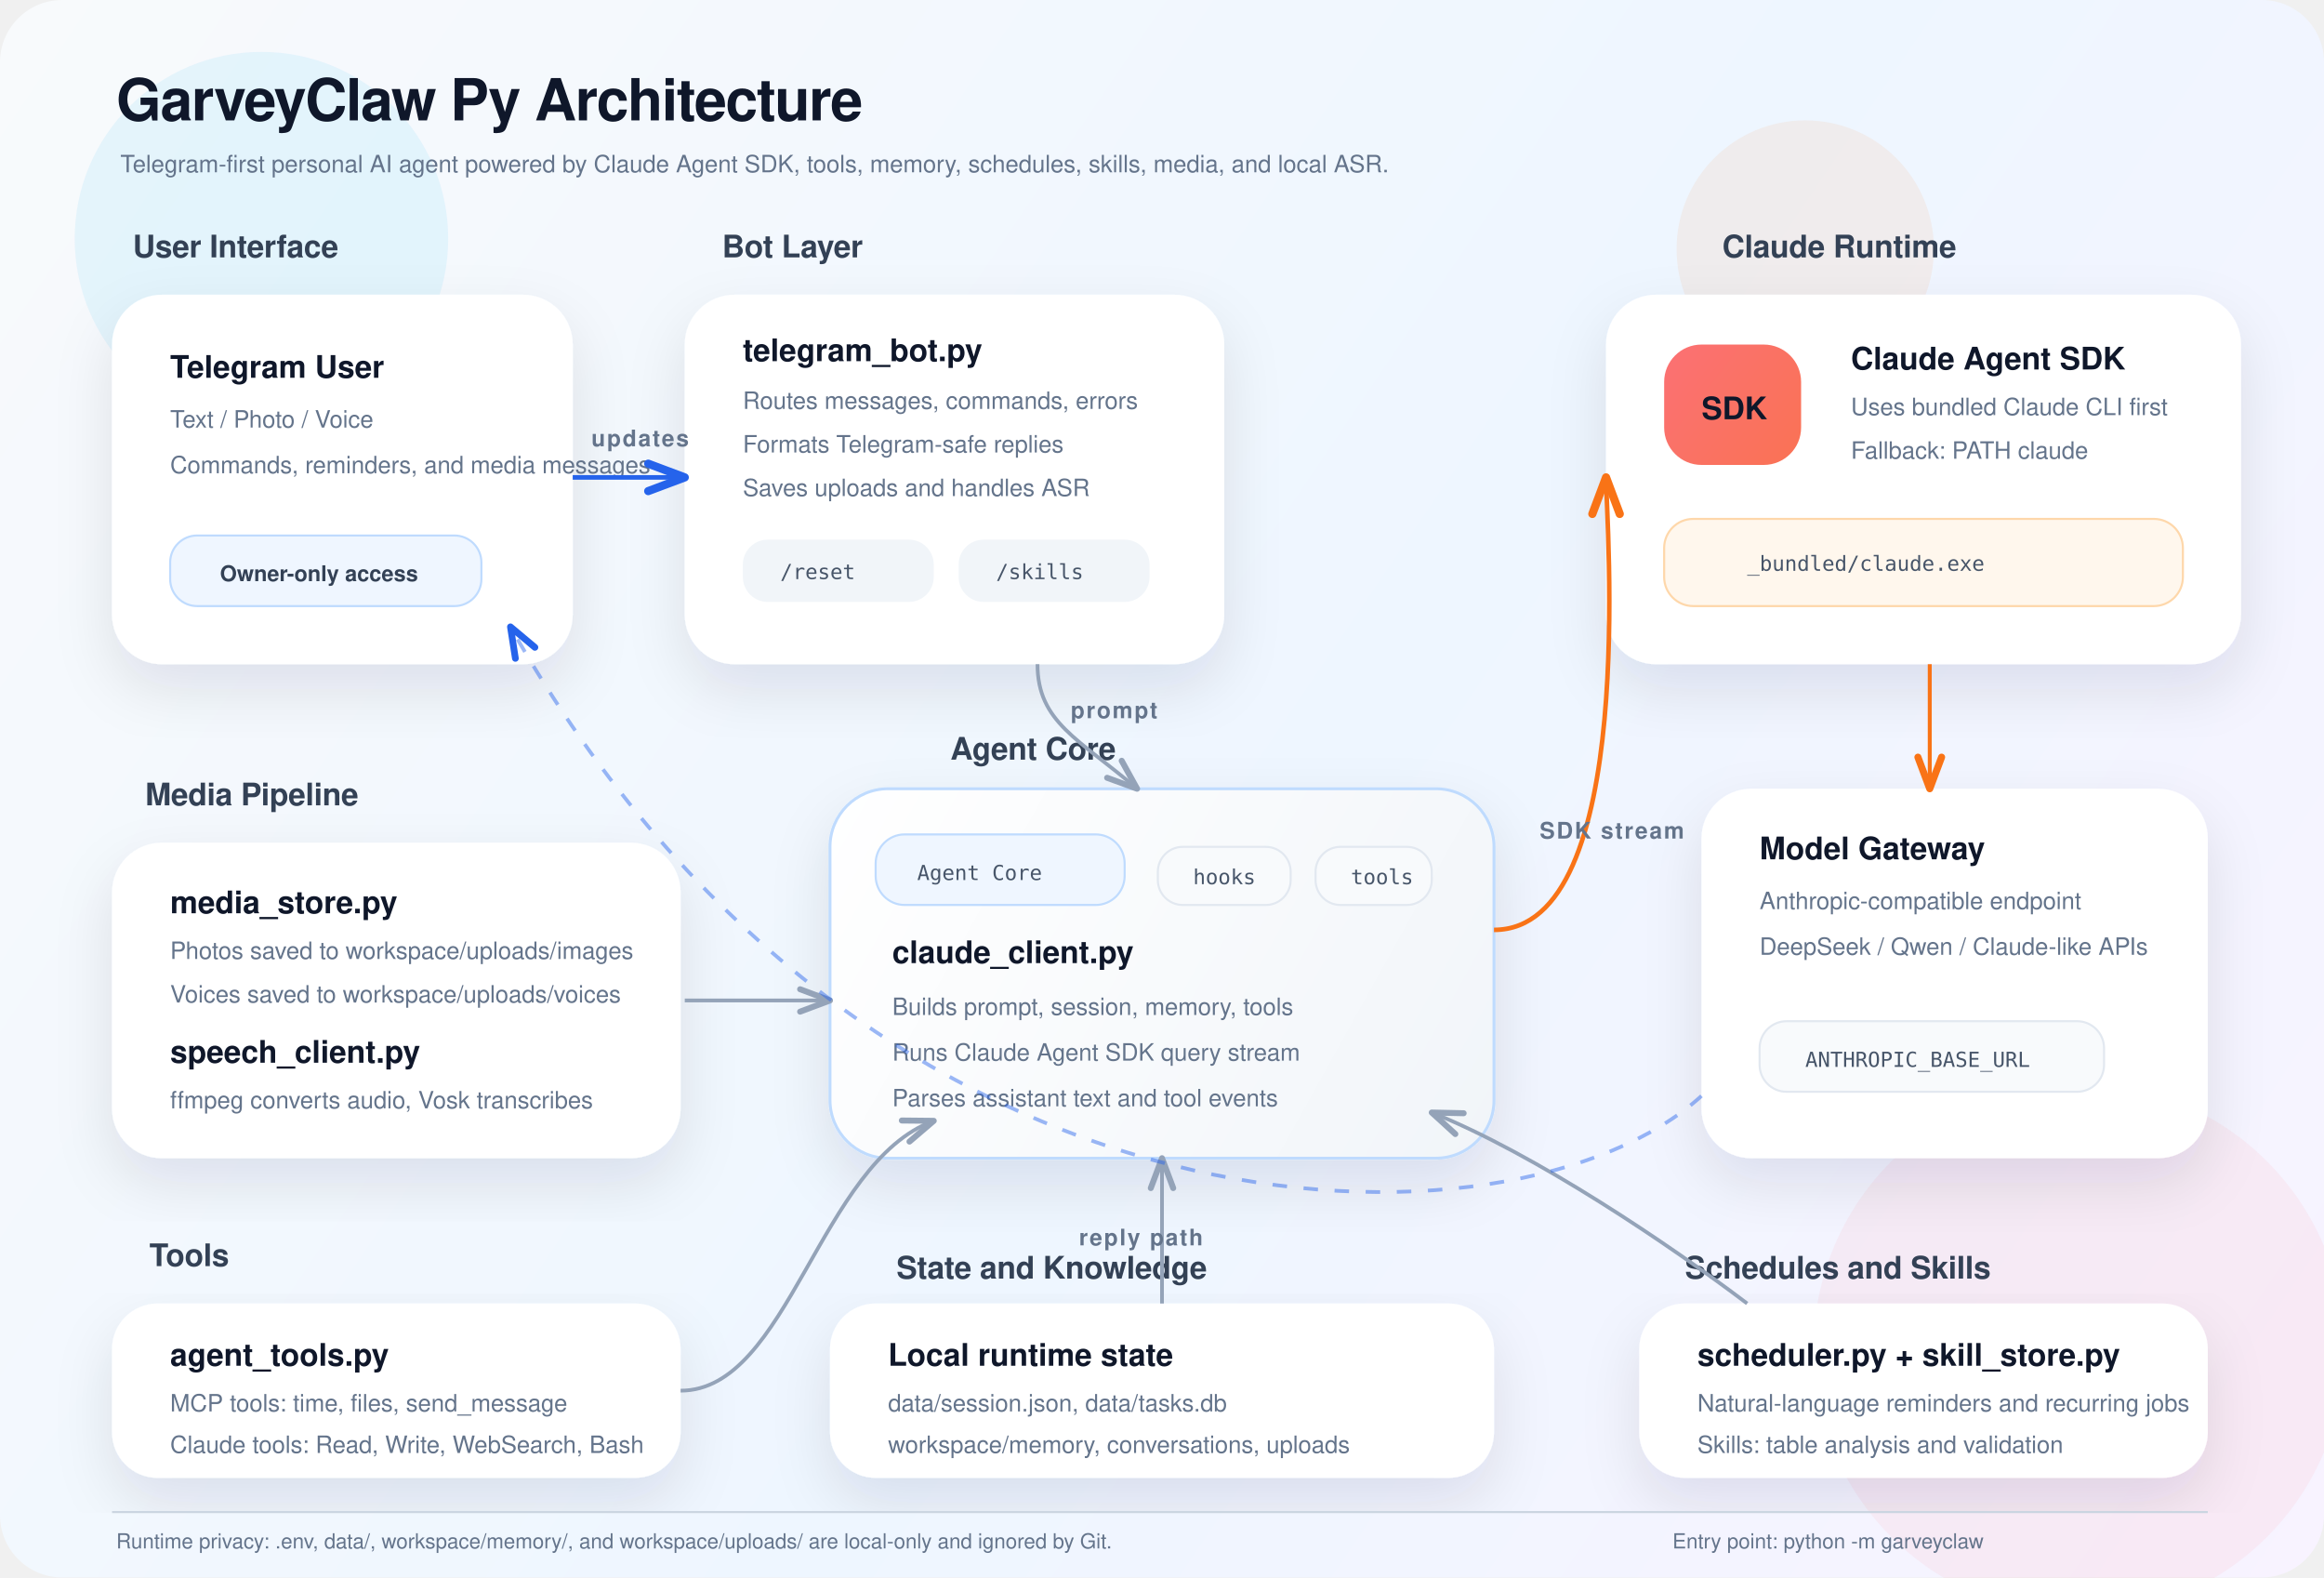
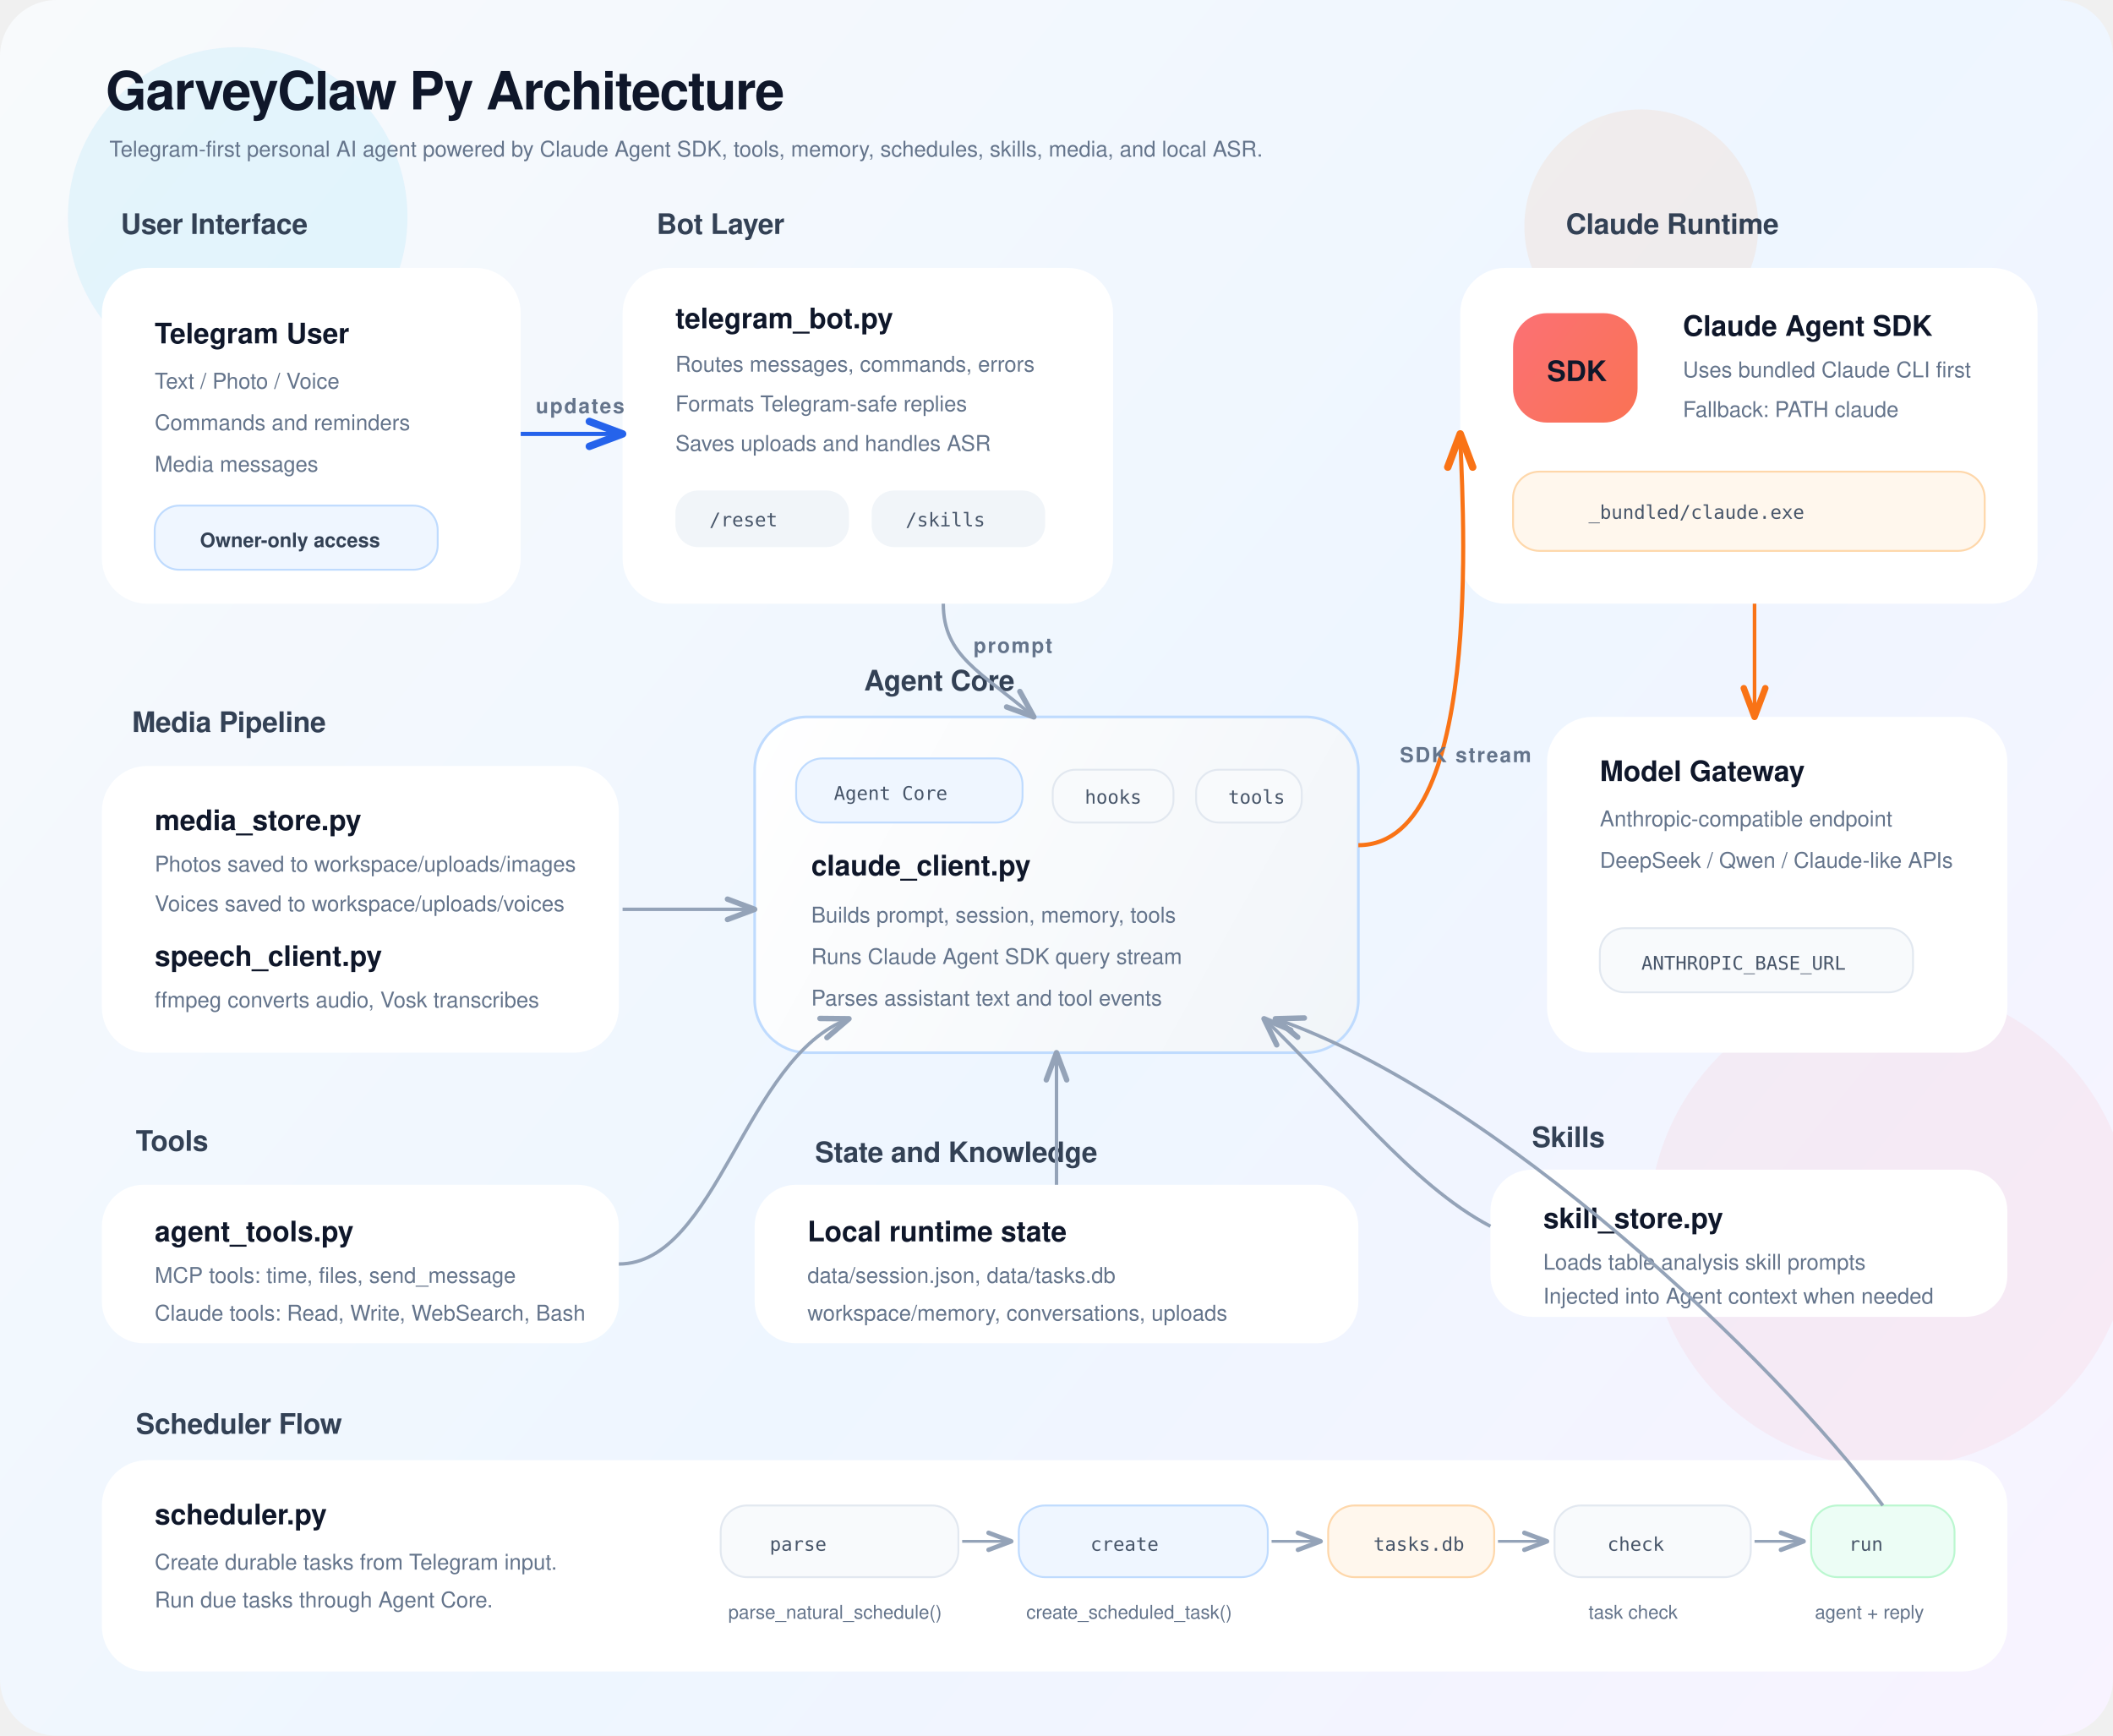
- <svg xmlns="http://www.w3.org/2000/svg" viewBox="0 0 1120 760" fill="none">
+ <svg xmlns="http://www.w3.org/2000/svg" viewBox="0 0 1120 920" fill="none">
  <style>
    text { font-family: -apple-system, BlinkMacSystemFont, "Segoe UI", Helvetica, Arial, sans-serif; }
    .h1 { font-size: 28px; font-weight: 800; fill: #0f172a; letter-spacing: -0.6px; }
    .h2 { font-size: 15px; font-weight: 750; fill: #334155; letter-spacing: -0.1px; }
    .title { font-size: 15px; font-weight: 750; fill: #0f172a; }
    .sub { font-size: 11.5px; fill: #64748b; }
    .tiny { font-size: 10px; fill: #64748b; }
    .mono { font-size: 10px; fill: #475569; font-family: "SF Mono", "Cascadia Code", "Fira Code", monospace; }
    .pill { font-size: 10.5px; font-weight: 700; fill: #334155; }
    .flow { font-size: 11px; font-weight: 700; fill: #64748b; letter-spacing: 0.8px; }
  </style>
  <defs>
-     <linearGradient id="bg" x1="0" y1="0" x2="1120" y2="760" gradientUnits="userSpaceOnUse">
+     <linearGradient id="bg" x1="0" y1="0" x2="1120" y2="920" gradientUnits="userSpaceOnUse">
      <stop offset="0" stop-color="#f8fafc" />
      <stop offset="0.55" stop-color="#eef6ff" />
      <stop offset="1" stop-color="#f8f3ff" />
    </linearGradient>
    <linearGradient id="telegram" x1="66" y1="98" x2="214" y2="244" gradientUnits="userSpaceOnUse">
      <stop stop-color="#38bdf8" />
      <stop offset="1" stop-color="#2563eb" />
    </linearGradient>
    <linearGradient id="agent" x1="400" y1="380" x2="720" y2="558" gradientUnits="userSpaceOnUse">
      <stop stop-color="#ffffff" />
      <stop offset="1" stop-color="#f1f5f9" />
    </linearGradient>
    <linearGradient id="sdk" x1="795" y1="100" x2="1034" y2="286" gradientUnits="userSpaceOnUse">
      <stop stop-color="#fb7185" />
      <stop offset="1" stop-color="#f97316" />
    </linearGradient>
    <filter id="shadow" x="-20%" y="-20%" width="140%" height="140%">
      <feDropShadow dx="0" dy="12" stdDeviation="14" flood-color="#0f172a" flood-opacity="0.10" />
    </filter>
    <marker id="arrow" viewBox="0 0 10 8" refX="9" refY="4" markerWidth="10" markerHeight="8" orient="auto">
      <path d="M1 1 L9 4 L1 7" stroke="#94a3b8" stroke-width="1.6" fill="none" stroke-linecap="round" stroke-linejoin="round" />
    </marker>
    <marker id="arrow-blue" viewBox="0 0 10 8" refX="9" refY="4" markerWidth="10" markerHeight="8" orient="auto">
      <path d="M1 1 L9 4 L1 7" stroke="#2563eb" stroke-width="1.8" fill="none" stroke-linecap="round" stroke-linejoin="round" />
    </marker>
    <marker id="arrow-orange" viewBox="0 0 10 8" refX="9" refY="4" markerWidth="10" markerHeight="8" orient="auto">
      <path d="M1 1 L9 4 L1 7" stroke="#f97316" stroke-width="1.8" fill="none" stroke-linecap="round" stroke-linejoin="round" />
    </marker>
  </defs>
-   <rect width="1120" height="760" rx="30" fill="url(#bg)" />
+   <rect width="1120" height="920" rx="30" fill="url(#bg)" />
  <circle cx="126" cy="115" r="90" fill="#38bdf8" opacity="0.10" />
  <circle cx="1002" cy="650" r="128" fill="#fb7185" opacity="0.08" />
  <circle cx="870" cy="120" r="62" fill="#f97316" opacity="0.08" />
  <text x="56" y="58" class="h1">GarveyClaw Py Architecture</text>
  <text x="58" y="83" class="sub">Telegram-first personal AI agent powered by Claude Agent SDK, tools, memory, schedules, skills, media, and local ASR.</text>
  <text x="64" y="124" class="h2">User Interface</text>
-   <rect x="54" y="142" width="222" height="178" rx="24" fill="#ffffff" filter="url(#shadow)" />
+   <rect x="54" y="142" width="222" height="178" rx="24" fill="#ffffff" />
  <text x="82" y="182" class="title">Telegram User</text>
  <text x="82" y="206" class="sub">Text / Photo / Voice</text>
-   <text x="82" y="228" class="sub">Commands, reminders, and media messages</text>
-   <rect x="82" y="258" width="150" height="34" rx="13" fill="#eff6ff" stroke="#bfdbfe" />
-   <text x="106" y="280" class="pill">Owner-only access</text>
+   <text x="82" y="228" class="sub">Commands and reminders</text>
+   <text x="82" y="250" class="sub">Media messages</text>
+   <rect x="82" y="268" width="150" height="34" rx="13" fill="#eff6ff" stroke="#bfdbfe" />
+   <text x="106" y="290" class="pill">Owner-only access</text>
  <text x="348" y="124" class="h2">Bot Layer</text>
-   <rect x="330" y="142" width="260" height="178" rx="24" fill="#ffffff" filter="url(#shadow)" />
+   <rect x="330" y="142" width="260" height="178" rx="24" fill="#ffffff" />
  <text x="358" y="174" class="title">telegram_bot.py</text>
  <text x="358" y="197" class="sub">Routes messages, commands, errors</text>
  <text x="358" y="218" class="sub">Formats Telegram-safe replies</text>
  <text x="358" y="239" class="sub">Saves uploads and handles ASR</text>
  <rect x="358" y="260" width="92" height="30" rx="12" fill="#f1f5f9" />
  <text x="376" y="279" class="mono">/reset</text>
  <rect x="462" y="260" width="92" height="30" rx="12" fill="#f1f5f9" />
  <text x="480" y="279" class="mono">/skills</text>
  <path d="M276 230 C300 230 304 230 330 230" stroke="#2563eb" stroke-width="2.2" marker-end="url(#arrow-blue)" />
-   <text x="285" y="215" class="flow">updates</text>
+   <text x="284" y="219" class="flow">updates</text>
  <text x="458" y="366" class="h2">Agent Core</text>
-   <rect x="400" y="380" width="320" height="178" rx="28" fill="url(#agent)" stroke="#bfdbfe" stroke-width="1.4" filter="url(#shadow)" />
+   <rect x="400" y="380" width="320" height="178" rx="28" fill="url(#agent)" stroke="#bfdbfe" stroke-width="1.4" />
  <rect x="422" y="402" width="120" height="34" rx="14" fill="#eff6ff" stroke="#bfdbfe" />
  <text x="442" y="424" class="mono" fill="#1d4ed8">Agent Core</text>
  <text x="430" y="464" class="title">claude_client.py</text>
  <text x="430" y="489" class="sub">Builds prompt, session, memory, tools</text>
  <text x="430" y="511" class="sub">Runs Claude Agent SDK query stream</text>
  <text x="430" y="533" class="sub">Parses assistant text and tool events</text>
  <rect x="558" y="408" width="64" height="28" rx="12" fill="#f8fafc" stroke="#e2e8f0" />
  <text x="575" y="426" class="mono">hooks</text>
  <rect x="634" y="408" width="56" height="28" rx="12" fill="#f8fafc" stroke="#e2e8f0" />
  <text x="651" y="426" class="mono">tools</text>
  <path d="M500 320 C500 348 520 356 548 380" stroke="#94a3b8" stroke-width="1.8" marker-end="url(#arrow)" />
  <text x="516" y="346" class="flow">prompt</text>
  <text x="830" y="124" class="h2">Claude Runtime</text>
-   <rect x="774" y="142" width="306" height="178" rx="24" fill="#ffffff" filter="url(#shadow)" />
+   <rect x="774" y="142" width="306" height="178" rx="24" fill="#ffffff" />
  <rect x="802" y="166" width="66" height="58" rx="18" fill="url(#sdk)" />
  <text x="820" y="202" class="title" fill="#ffffff">SDK</text>
  <text x="892" y="178" class="title">Claude Agent SDK</text>
  <text x="892" y="200" class="sub">Uses bundled Claude CLI first</text>
  <text x="892" y="221" class="sub">Fallback: PATH claude</text>
  <rect x="802" y="250" width="250" height="42" rx="14" fill="#fff7ed" stroke="#fed7aa" />
  <text x="842" y="275" class="mono">_bundled/claude.exe</text>
  <path d="M720 448 C790 448 774 250 774 230" stroke="#f97316" stroke-width="2.2" marker-end="url(#arrow-orange)" />
  <text x="742" y="404" class="flow">SDK stream</text>
-   <rect x="820" y="380" width="244" height="178" rx="24" fill="#ffffff" filter="url(#shadow)" />
+   <rect x="820" y="380" width="244" height="178" rx="24" fill="#ffffff" />
  <text x="848" y="414" class="title">Model Gateway</text>
  <text x="848" y="438" class="sub">Anthropic-compatible endpoint</text>
  <text x="848" y="460" class="sub">DeepSeek / Qwen / Claude-like APIs</text>
  <rect x="848" y="492" width="166" height="34" rx="13" fill="#f8fafc" stroke="#e2e8f0" />
  <text x="870" y="514" class="mono">ANTHROPIC_BASE_URL</text>
  <path d="M930 320 C930 348 930 350 930 380" stroke="#f97316" stroke-width="1.9" marker-end="url(#arrow-orange)" />
  <text x="70" y="388" class="h2">Media Pipeline</text>
-   <rect x="54" y="406" width="274" height="152" rx="24" fill="#ffffff" filter="url(#shadow)" />
+   <rect x="54" y="406" width="274" height="152" rx="24" fill="#ffffff" />
  <text x="82" y="440" class="title">media_store.py</text>
  <text x="82" y="462" class="sub">Photos saved to workspace/uploads/images</text>
  <text x="82" y="483" class="sub">Voices saved to workspace/uploads/voices</text>
  <text x="82" y="512" class="title">speech_client.py</text>
  <text x="82" y="534" class="sub">ffmpeg converts audio, Vosk transcribes</text>
  <path d="M330 482 C356 482 368 482 400 482" stroke="#94a3b8" stroke-width="1.8" marker-end="url(#arrow)" />
  <text x="72" y="610" class="h2">Tools</text>
-   <rect x="54" y="628" width="274" height="84" rx="22" fill="#ffffff" filter="url(#shadow)" />
+   <rect x="54" y="628" width="274" height="84" rx="22" fill="#ffffff" />
  <text x="82" y="658" class="title">agent_tools.py</text>
  <text x="82" y="680" class="sub">MCP tools: time, files, send_message</text>
  <text x="82" y="700" class="sub">Claude tools: Read, Write, WebSearch, Bash</text>
  <path d="M328 670 C380 670 395 560 450 540" stroke="#94a3b8" stroke-width="1.8" marker-end="url(#arrow)" />
  <text x="432" y="616" class="h2">State and Knowledge</text>
-   <rect x="400" y="628" width="320" height="84" rx="22" fill="#ffffff" filter="url(#shadow)" />
+   <rect x="400" y="628" width="320" height="84" rx="22" fill="#ffffff" />
  <text x="428" y="658" class="title">Local runtime state</text>
  <text x="428" y="680" class="sub">data/session.json, data/tasks.db</text>
  <text x="428" y="700" class="sub">workspace/memory, conversations, uploads</text>
  <path d="M560 628 C560 600 560 586 560 558" stroke="#94a3b8" stroke-width="1.8" marker-end="url(#arrow)" />
-   <text x="812" y="616" class="h2">Schedules and Skills</text>
-   <rect x="790" y="628" width="274" height="84" rx="22" fill="#ffffff" filter="url(#shadow)" />
-   <text x="818" y="658" class="title">scheduler.py + skill_store.py</text>
-   <text x="818" y="680" class="sub">Natural-language reminders and recurring jobs</text>
-   <text x="818" y="700" class="sub">Skills: table analysis and validation</text>
-   <path d="M842 628 C805 600 740 556 690 536" stroke="#94a3b8" stroke-width="1.8" marker-end="url(#arrow)" />
-   <path d="M820 528 C730 610 420 610 246 302" stroke="#2563eb" stroke-width="1.8" stroke-opacity="0.45" stroke-dasharray="7 8" marker-end="url(#arrow-blue)" />
-   <text x="520" y="600" class="flow">reply path</text>
-   <rect x="54" y="728" width="1010" height="1" fill="#cbd5e1" />
-   <text x="56" y="746" class="tiny">Runtime privacy: .env, data/, workspace/memory/, and workspace/uploads/ are local-only and ignored by Git.</text>
-   <text x="806" y="746" class="tiny">Entry point: python -m garveyclaw</text>
+   <text x="812" y="608" class="h2">Skills</text>
+   <rect x="790" y="620" width="274" height="78" rx="22" fill="#ffffff" />
+   <text x="818" y="651" class="title">skill_store.py</text>
+   <text x="818" y="673" class="sub">Loads table analysis skill prompts</text>
+   <text x="818" y="691" class="sub">Injected into Agent context when needed</text>
+   <path d="M790 650 C748 628 710 578 670 540" stroke="#94a3b8" stroke-width="1.8" marker-end="url(#arrow)" />
+   <text x="72" y="760" class="h2">Scheduler Flow</text>
+   <rect x="54" y="774" width="1010" height="112" rx="24" fill="#ffffff" />
+   <text x="82" y="808" class="title">scheduler.py</text>
+   <text x="82" y="832" class="sub">Create durable tasks from Telegram input.</text>
+   <text x="82" y="852" class="sub">Run due tasks through Agent Core.</text>
+   <rect x="382" y="798" width="126" height="38" rx="14" fill="#f8fafc" stroke="#e2e8f0" />
+   <text x="408" y="822" class="mono">parse</text>
+   <text x="386" y="858" class="tiny">parse_natural_schedule()</text>
+   <path d="M510 817 L536 817" stroke="#94a3b8" stroke-width="1.5" marker-end="url(#arrow)" />
+   <rect x="540" y="798" width="132" height="38" rx="14" fill="#eff6ff" stroke="#bfdbfe" />
+   <text x="578" y="822" class="mono">create</text>
+   <text x="544" y="858" class="tiny">create_scheduled_task()</text>
+   <path d="M674 817 L700 817" stroke="#94a3b8" stroke-width="1.5" marker-end="url(#arrow)" />
+   <rect x="704" y="798" width="88" height="38" rx="14" fill="#fff7ed" stroke="#fed7aa" />
+   <text x="728" y="822" class="mono">tasks.db</text>
+   <path d="M794 817 L820 817" stroke="#94a3b8" stroke-width="1.5" marker-end="url(#arrow)" />
+   <rect x="824" y="798" width="104" height="38" rx="14" fill="#f8fafc" stroke="#e2e8f0" />
+   <text x="852" y="822" class="mono">check</text>
+   <text x="842" y="858" class="tiny">task check</text>
+   <path d="M930 817 L956 817" stroke="#94a3b8" stroke-width="1.5" marker-end="url(#arrow)" />
+   <rect x="960" y="798" width="76" height="38" rx="14" fill="#ecfdf5" stroke="#bbf7d0" />
+   <text x="980" y="822" class="mono">run</text>
+   <text x="962" y="858" class="tiny">agent + reply</text>
+   <path d="M998 798 C940 720 792 580 676 540" stroke="#94a3b8" stroke-width="1.8" marker-end="url(#arrow)" />
</svg>
